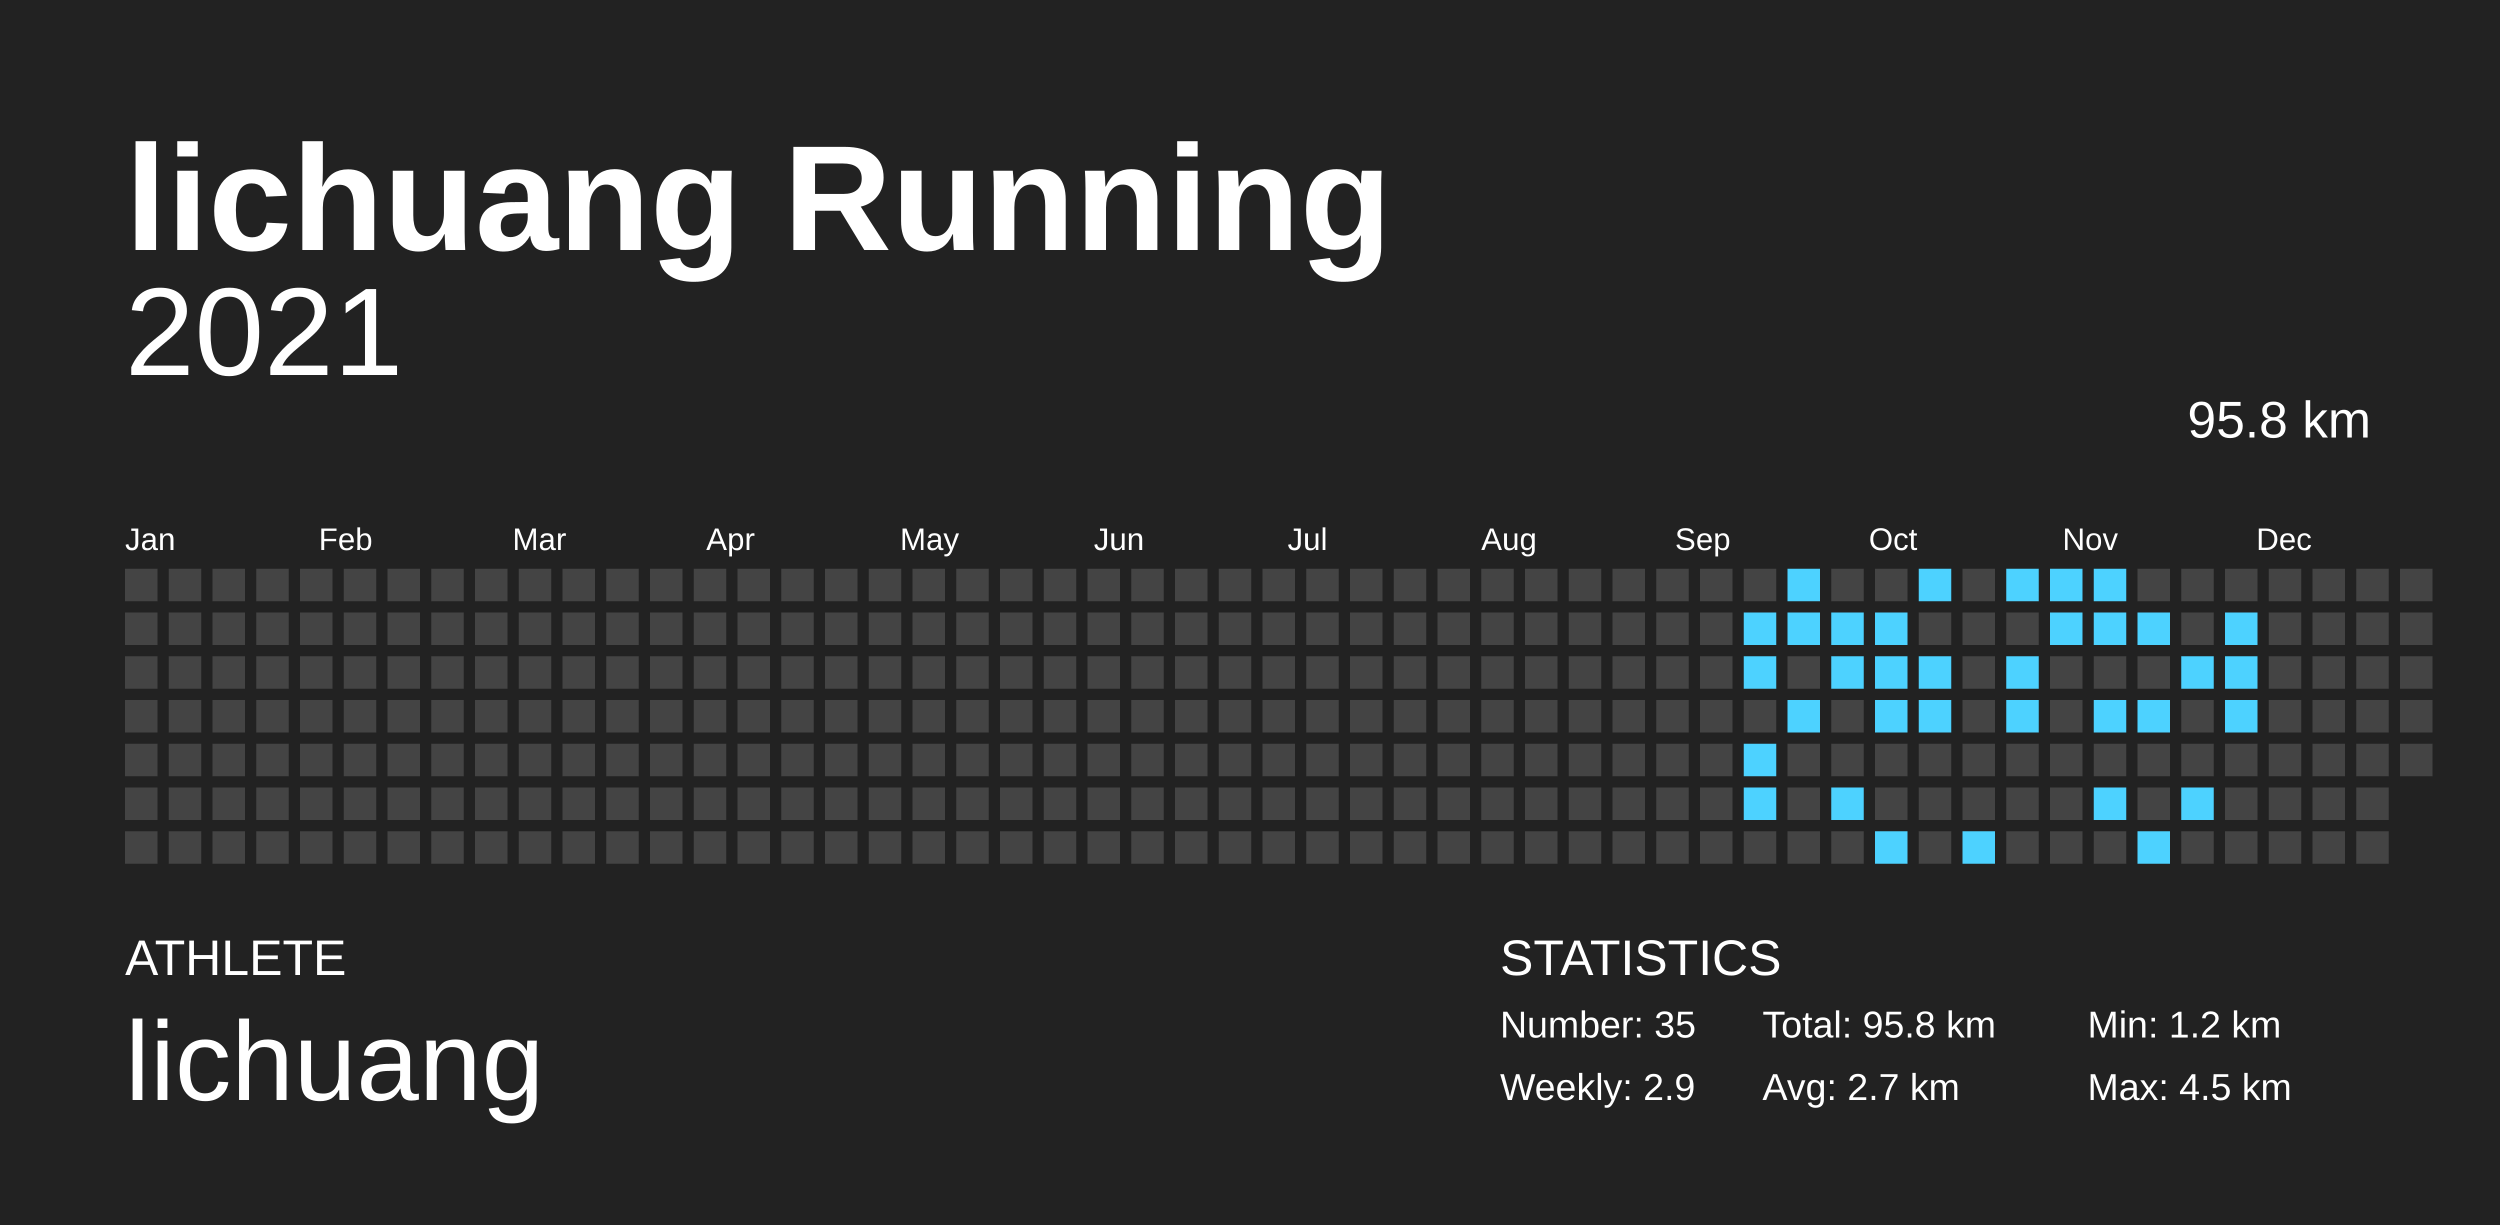
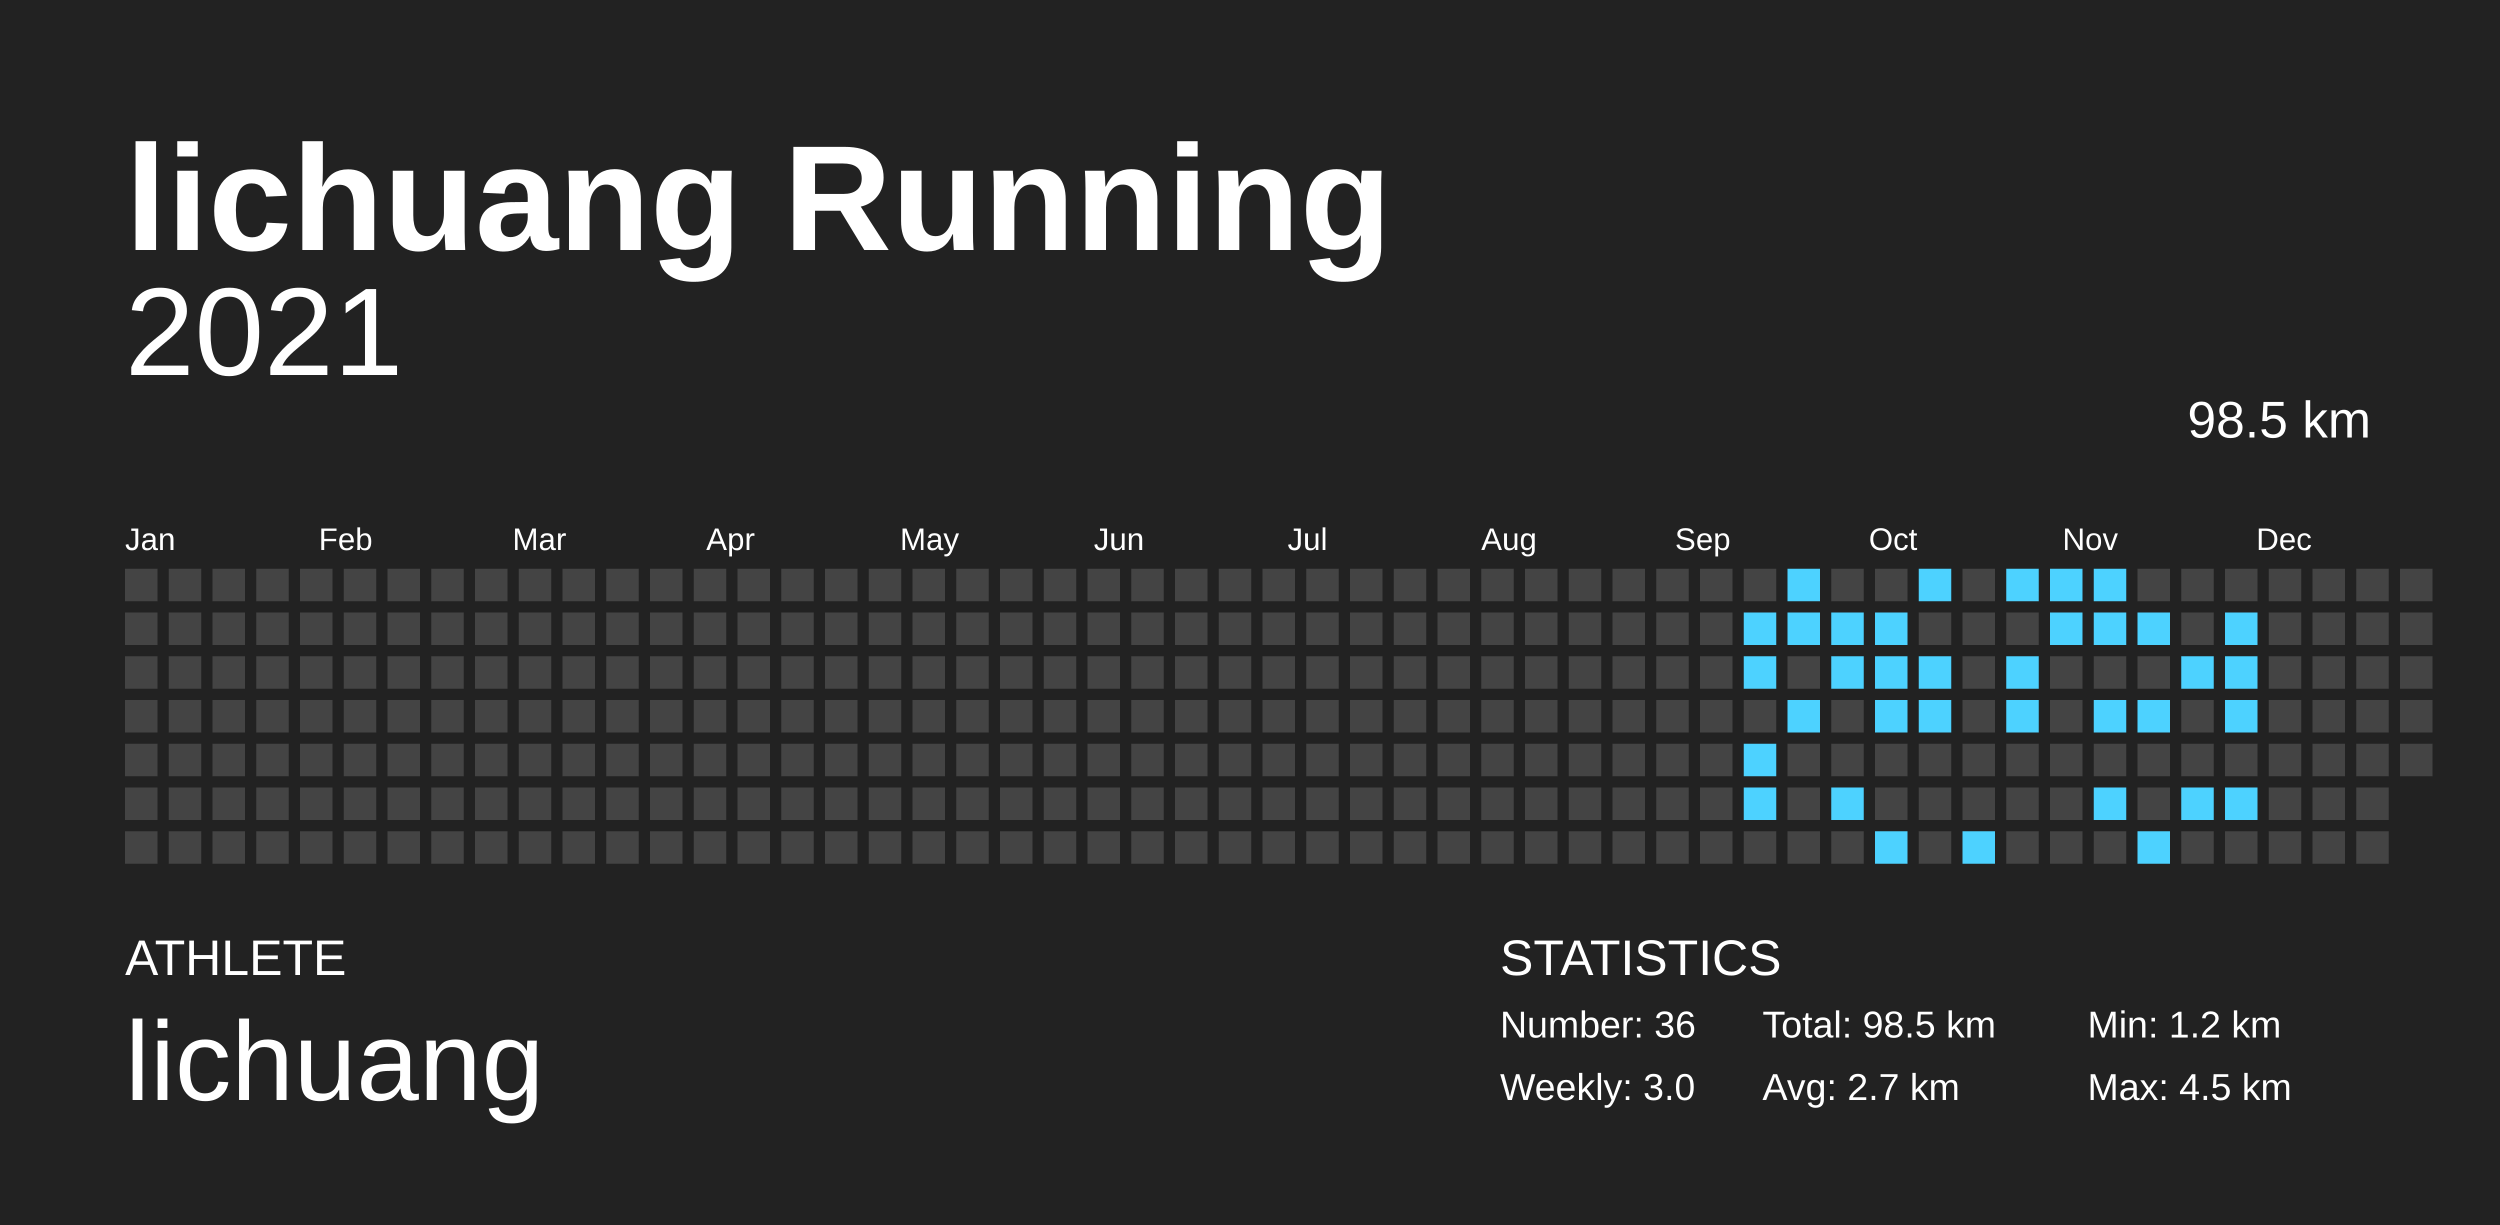
<svg xmlns="http://www.w3.org/2000/svg" baseProfile="full" height="98mm" version="1.1" viewBox="0,0,200,98" width="200mm">
  <defs />
  <rect fill="#222222" height="98" width="200" x="0" y="0" />
  <text fill="#FFFFFF" style="font-size:12px; font-family:Arial; font-weight:bold;" x="10" y="20">lichuang Running</text>
  <text fill="#FFFFFF" style="font-size:4px; font-family:Arial" x="10" y="78">ATHLETE</text>
  <text fill="#FFFFFF" style="font-size:9px; font-family:Arial" x="10" y="88">lichuang</text>
  <text fill="#FFFFFF" style="font-size:4px; font-family:Arial" x="120" y="78">STATISTICS</text>
-   <text fill="#FFFFFF" style="font-size:3px; font-family:Arial" x="120" y="83">Number: 35</text>
-   <text fill="#FFFFFF" style="font-size:3px; font-family:Arial" x="120" y="88">Weekly: 2.9</text>
-   <text fill="#FFFFFF" style="font-size:3px; font-family:Arial" x="141" y="83">Total: 95.8 km</text>
+   <text fill="#FFFFFF" style="font-size:3px; font-family:Arial" x="120" y="83">Number: 36</text>
+   <text fill="#FFFFFF" style="font-size:3px; font-family:Arial" x="120" y="88">Weekly: 3.0</text>
+   <text fill="#FFFFFF" style="font-size:3px; font-family:Arial" x="141" y="83">Total: 98.5 km</text>
  <text fill="#FFFFFF" style="font-size:3px; font-family:Arial" x="141" y="88">Avg: 2.7 km</text>
  <text fill="#FFFFFF" style="font-size:3px; font-family:Arial" x="167" y="83">Min: 1.2 km</text>
  <text fill="#FFFFFF" style="font-size:3px; font-family:Arial" x="167" y="88">Max: 4.5 km</text>
  <text alignment-baseline="hanging" fill="#FFFFFF" style="font-size:10.0px; font-family:Arial;" x="10" y="30">2021</text>
-   <text alignment-baseline="hanging" fill="#FFFFFF" style="font-size:4.125px; font-family:Arial;" x="175" y="35">95.8 km</text>
+   <text alignment-baseline="hanging" fill="#FFFFFF" style="font-size:4.125px; font-family:Arial;" x="175" y="35">98.5 km</text>
  <text fill="#FFFFFF" style="font-size:2.5px; font-family:Arial" x="10.0" y="44">Jan</text>
  <text fill="#FFFFFF" style="font-size:2.5px; font-family:Arial" x="25.5" y="44">Feb</text>
  <text fill="#FFFFFF" style="font-size:2.5px; font-family:Arial" x="41.0" y="44">Mar</text>
  <text fill="#FFFFFF" style="font-size:2.5px; font-family:Arial" x="56.5" y="44">Apr</text>
  <text fill="#FFFFFF" style="font-size:2.5px; font-family:Arial" x="72.0" y="44">May</text>
  <text fill="#FFFFFF" style="font-size:2.5px; font-family:Arial" x="87.5" y="44">Jun</text>
  <text fill="#FFFFFF" style="font-size:2.5px; font-family:Arial" x="103.0" y="44">Jul</text>
  <text fill="#FFFFFF" style="font-size:2.5px; font-family:Arial" x="118.5" y="44">Aug</text>
  <text fill="#FFFFFF" style="font-size:2.5px; font-family:Arial" x="134.0" y="44">Sep</text>
  <text fill="#FFFFFF" style="font-size:2.5px; font-family:Arial" x="149.5" y="44">Oct</text>
  <text fill="#FFFFFF" style="font-size:2.5px; font-family:Arial" x="165.0" y="44">Nov</text>
  <text fill="#FFFFFF" style="font-size:2.5px; font-family:Arial" x="180.5" y="44">Dec</text>
  <rect fill="#444444" height="2.6" width="2.6" x="10.0" y="45.5" />
  <rect fill="#444444" height="2.6" width="2.6" x="10.0" y="49.0" />
  <rect fill="#444444" height="2.6" width="2.6" x="10.0" y="52.5" />
  <rect fill="#444444" height="2.6" width="2.6" x="10.0" y="56.0" />
  <rect fill="#444444" height="2.6" width="2.6" x="10.0" y="59.5" />
  <rect fill="#444444" height="2.6" width="2.6" x="10.0" y="63.0" />
  <rect fill="#444444" height="2.6" width="2.6" x="10.0" y="66.5" />
  <rect fill="#444444" height="2.6" width="2.6" x="13.5" y="45.5" />
  <rect fill="#444444" height="2.6" width="2.6" x="13.5" y="49.0" />
  <rect fill="#444444" height="2.6" width="2.6" x="13.5" y="52.5" />
  <rect fill="#444444" height="2.6" width="2.6" x="13.5" y="56.0" />
  <rect fill="#444444" height="2.6" width="2.6" x="13.5" y="59.5" />
  <rect fill="#444444" height="2.6" width="2.6" x="13.5" y="63.0" />
  <rect fill="#444444" height="2.6" width="2.6" x="13.5" y="66.5" />
  <rect fill="#444444" height="2.6" width="2.6" x="17.0" y="45.5" />
  <rect fill="#444444" height="2.6" width="2.6" x="17.0" y="49.0" />
  <rect fill="#444444" height="2.6" width="2.6" x="17.0" y="52.5" />
  <rect fill="#444444" height="2.6" width="2.6" x="17.0" y="56.0" />
  <rect fill="#444444" height="2.6" width="2.6" x="17.0" y="59.5" />
  <rect fill="#444444" height="2.6" width="2.6" x="17.0" y="63.0" />
  <rect fill="#444444" height="2.6" width="2.6" x="17.0" y="66.5" />
  <rect fill="#444444" height="2.6" width="2.6" x="20.5" y="45.5" />
  <rect fill="#444444" height="2.6" width="2.6" x="20.5" y="49.0" />
  <rect fill="#444444" height="2.6" width="2.6" x="20.5" y="52.5" />
  <rect fill="#444444" height="2.6" width="2.6" x="20.5" y="56.0" />
  <rect fill="#444444" height="2.6" width="2.6" x="20.5" y="59.5" />
  <rect fill="#444444" height="2.6" width="2.6" x="20.5" y="63.0" />
  <rect fill="#444444" height="2.6" width="2.6" x="20.5" y="66.5" />
  <rect fill="#444444" height="2.6" width="2.6" x="24.0" y="45.5" />
  <rect fill="#444444" height="2.6" width="2.6" x="24.0" y="49.0" />
  <rect fill="#444444" height="2.6" width="2.6" x="24.0" y="52.5" />
  <rect fill="#444444" height="2.6" width="2.6" x="24.0" y="56.0" />
  <rect fill="#444444" height="2.6" width="2.6" x="24.0" y="59.5" />
  <rect fill="#444444" height="2.6" width="2.6" x="24.0" y="63.0" />
  <rect fill="#444444" height="2.6" width="2.6" x="24.0" y="66.5" />
  <rect fill="#444444" height="2.6" width="2.6" x="27.5" y="45.5" />
  <rect fill="#444444" height="2.6" width="2.6" x="27.5" y="49.0" />
  <rect fill="#444444" height="2.6" width="2.6" x="27.5" y="52.5" />
  <rect fill="#444444" height="2.6" width="2.6" x="27.5" y="56.0" />
  <rect fill="#444444" height="2.6" width="2.6" x="27.5" y="59.5" />
  <rect fill="#444444" height="2.6" width="2.6" x="27.5" y="63.0" />
  <rect fill="#444444" height="2.6" width="2.6" x="27.5" y="66.5" />
  <rect fill="#444444" height="2.6" width="2.6" x="31.0" y="45.5" />
  <rect fill="#444444" height="2.6" width="2.6" x="31.0" y="49.0" />
  <rect fill="#444444" height="2.6" width="2.6" x="31.0" y="52.5" />
  <rect fill="#444444" height="2.6" width="2.6" x="31.0" y="56.0" />
  <rect fill="#444444" height="2.6" width="2.6" x="31.0" y="59.5" />
  <rect fill="#444444" height="2.6" width="2.6" x="31.0" y="63.0" />
  <rect fill="#444444" height="2.6" width="2.6" x="31.0" y="66.5" />
  <rect fill="#444444" height="2.6" width="2.6" x="34.5" y="45.5" />
  <rect fill="#444444" height="2.6" width="2.6" x="34.5" y="49.0" />
  <rect fill="#444444" height="2.6" width="2.6" x="34.5" y="52.5" />
  <rect fill="#444444" height="2.6" width="2.6" x="34.5" y="56.0" />
  <rect fill="#444444" height="2.6" width="2.6" x="34.5" y="59.5" />
  <rect fill="#444444" height="2.6" width="2.6" x="34.5" y="63.0" />
  <rect fill="#444444" height="2.6" width="2.6" x="34.5" y="66.5" />
  <rect fill="#444444" height="2.6" width="2.6" x="38.0" y="45.5" />
  <rect fill="#444444" height="2.6" width="2.6" x="38.0" y="49.0" />
  <rect fill="#444444" height="2.6" width="2.6" x="38.0" y="52.5" />
  <rect fill="#444444" height="2.6" width="2.6" x="38.0" y="56.0" />
  <rect fill="#444444" height="2.6" width="2.6" x="38.0" y="59.5" />
  <rect fill="#444444" height="2.6" width="2.6" x="38.0" y="63.0" />
  <rect fill="#444444" height="2.6" width="2.6" x="38.0" y="66.5" />
  <rect fill="#444444" height="2.6" width="2.6" x="41.5" y="45.5" />
  <rect fill="#444444" height="2.6" width="2.6" x="41.5" y="49.0" />
  <rect fill="#444444" height="2.6" width="2.6" x="41.5" y="52.5" />
  <rect fill="#444444" height="2.6" width="2.6" x="41.5" y="56.0" />
  <rect fill="#444444" height="2.6" width="2.6" x="41.5" y="59.5" />
  <rect fill="#444444" height="2.6" width="2.6" x="41.5" y="63.0" />
  <rect fill="#444444" height="2.6" width="2.6" x="41.5" y="66.5" />
  <rect fill="#444444" height="2.6" width="2.6" x="45.0" y="45.5" />
  <rect fill="#444444" height="2.6" width="2.6" x="45.0" y="49.0" />
  <rect fill="#444444" height="2.6" width="2.6" x="45.0" y="52.5" />
  <rect fill="#444444" height="2.6" width="2.6" x="45.0" y="56.0" />
  <rect fill="#444444" height="2.6" width="2.6" x="45.0" y="59.5" />
  <rect fill="#444444" height="2.6" width="2.6" x="45.0" y="63.0" />
  <rect fill="#444444" height="2.6" width="2.6" x="45.0" y="66.5" />
  <rect fill="#444444" height="2.6" width="2.6" x="48.5" y="45.5" />
  <rect fill="#444444" height="2.6" width="2.6" x="48.5" y="49.0" />
  <rect fill="#444444" height="2.6" width="2.6" x="48.5" y="52.5" />
  <rect fill="#444444" height="2.6" width="2.6" x="48.5" y="56.0" />
  <rect fill="#444444" height="2.6" width="2.6" x="48.5" y="59.5" />
  <rect fill="#444444" height="2.6" width="2.6" x="48.5" y="63.0" />
  <rect fill="#444444" height="2.6" width="2.6" x="48.5" y="66.5" />
  <rect fill="#444444" height="2.6" width="2.6" x="52.0" y="45.5" />
  <rect fill="#444444" height="2.6" width="2.6" x="52.0" y="49.0" />
  <rect fill="#444444" height="2.6" width="2.6" x="52.0" y="52.5" />
  <rect fill="#444444" height="2.6" width="2.6" x="52.0" y="56.0" />
  <rect fill="#444444" height="2.6" width="2.6" x="52.0" y="59.5" />
  <rect fill="#444444" height="2.6" width="2.6" x="52.0" y="63.0" />
  <rect fill="#444444" height="2.6" width="2.6" x="52.0" y="66.5" />
  <rect fill="#444444" height="2.6" width="2.6" x="55.5" y="45.5" />
  <rect fill="#444444" height="2.6" width="2.6" x="55.5" y="49.0" />
  <rect fill="#444444" height="2.6" width="2.6" x="55.5" y="52.5" />
  <rect fill="#444444" height="2.6" width="2.6" x="55.5" y="56.0" />
  <rect fill="#444444" height="2.6" width="2.6" x="55.5" y="59.5" />
  <rect fill="#444444" height="2.6" width="2.6" x="55.5" y="63.0" />
  <rect fill="#444444" height="2.6" width="2.6" x="55.5" y="66.5" />
  <rect fill="#444444" height="2.6" width="2.6" x="59.0" y="45.5" />
  <rect fill="#444444" height="2.6" width="2.6" x="59.0" y="49.0" />
  <rect fill="#444444" height="2.6" width="2.6" x="59.0" y="52.5" />
  <rect fill="#444444" height="2.6" width="2.6" x="59.0" y="56.0" />
  <rect fill="#444444" height="2.6" width="2.6" x="59.0" y="59.5" />
  <rect fill="#444444" height="2.6" width="2.6" x="59.0" y="63.0" />
  <rect fill="#444444" height="2.6" width="2.6" x="59.0" y="66.5" />
  <rect fill="#444444" height="2.6" width="2.6" x="62.5" y="45.5" />
  <rect fill="#444444" height="2.6" width="2.6" x="62.5" y="49.0" />
  <rect fill="#444444" height="2.6" width="2.6" x="62.5" y="52.5" />
  <rect fill="#444444" height="2.6" width="2.6" x="62.5" y="56.0" />
  <rect fill="#444444" height="2.6" width="2.6" x="62.5" y="59.5" />
  <rect fill="#444444" height="2.6" width="2.6" x="62.5" y="63.0" />
  <rect fill="#444444" height="2.6" width="2.6" x="62.5" y="66.5" />
  <rect fill="#444444" height="2.6" width="2.6" x="66.0" y="45.5" />
  <rect fill="#444444" height="2.6" width="2.6" x="66.0" y="49.0" />
  <rect fill="#444444" height="2.6" width="2.6" x="66.0" y="52.5" />
  <rect fill="#444444" height="2.6" width="2.6" x="66.0" y="56.0" />
  <rect fill="#444444" height="2.6" width="2.6" x="66.0" y="59.5" />
  <rect fill="#444444" height="2.6" width="2.6" x="66.0" y="63.0" />
  <rect fill="#444444" height="2.6" width="2.6" x="66.0" y="66.5" />
  <rect fill="#444444" height="2.6" width="2.6" x="69.5" y="45.5" />
  <rect fill="#444444" height="2.6" width="2.6" x="69.5" y="49.0" />
  <rect fill="#444444" height="2.6" width="2.6" x="69.5" y="52.5" />
  <rect fill="#444444" height="2.6" width="2.6" x="69.5" y="56.0" />
  <rect fill="#444444" height="2.6" width="2.6" x="69.5" y="59.5" />
  <rect fill="#444444" height="2.6" width="2.6" x="69.5" y="63.0" />
  <rect fill="#444444" height="2.6" width="2.6" x="69.5" y="66.5" />
  <rect fill="#444444" height="2.6" width="2.6" x="73.0" y="45.5" />
  <rect fill="#444444" height="2.6" width="2.6" x="73.0" y="49.0" />
  <rect fill="#444444" height="2.6" width="2.6" x="73.0" y="52.5" />
  <rect fill="#444444" height="2.6" width="2.6" x="73.0" y="56.0" />
  <rect fill="#444444" height="2.6" width="2.6" x="73.0" y="59.5" />
  <rect fill="#444444" height="2.6" width="2.6" x="73.0" y="63.0" />
  <rect fill="#444444" height="2.6" width="2.6" x="73.0" y="66.5" />
  <rect fill="#444444" height="2.6" width="2.6" x="76.5" y="45.5" />
  <rect fill="#444444" height="2.6" width="2.6" x="76.5" y="49.0" />
  <rect fill="#444444" height="2.6" width="2.6" x="76.5" y="52.5" />
  <rect fill="#444444" height="2.6" width="2.6" x="76.5" y="56.0" />
  <rect fill="#444444" height="2.6" width="2.6" x="76.5" y="59.5" />
  <rect fill="#444444" height="2.6" width="2.6" x="76.5" y="63.0" />
  <rect fill="#444444" height="2.6" width="2.6" x="76.5" y="66.5" />
  <rect fill="#444444" height="2.6" width="2.6" x="80.0" y="45.5" />
  <rect fill="#444444" height="2.6" width="2.6" x="80.0" y="49.0" />
  <rect fill="#444444" height="2.6" width="2.6" x="80.0" y="52.5" />
  <rect fill="#444444" height="2.6" width="2.6" x="80.0" y="56.0" />
  <rect fill="#444444" height="2.6" width="2.6" x="80.0" y="59.5" />
  <rect fill="#444444" height="2.6" width="2.6" x="80.0" y="63.0" />
  <rect fill="#444444" height="2.6" width="2.6" x="80.0" y="66.5" />
  <rect fill="#444444" height="2.6" width="2.6" x="83.5" y="45.5" />
  <rect fill="#444444" height="2.6" width="2.6" x="83.5" y="49.0" />
  <rect fill="#444444" height="2.6" width="2.6" x="83.5" y="52.5" />
  <rect fill="#444444" height="2.6" width="2.6" x="83.5" y="56.0" />
  <rect fill="#444444" height="2.6" width="2.6" x="83.5" y="59.5" />
  <rect fill="#444444" height="2.6" width="2.6" x="83.5" y="63.0" />
  <rect fill="#444444" height="2.6" width="2.6" x="83.5" y="66.5" />
  <rect fill="#444444" height="2.6" width="2.6" x="87.0" y="45.5" />
  <rect fill="#444444" height="2.6" width="2.6" x="87.0" y="49.0" />
  <rect fill="#444444" height="2.6" width="2.6" x="87.0" y="52.5" />
  <rect fill="#444444" height="2.6" width="2.6" x="87.0" y="56.0" />
  <rect fill="#444444" height="2.6" width="2.6" x="87.0" y="59.5" />
  <rect fill="#444444" height="2.6" width="2.6" x="87.0" y="63.0" />
  <rect fill="#444444" height="2.6" width="2.6" x="87.0" y="66.5" />
  <rect fill="#444444" height="2.6" width="2.6" x="90.5" y="45.5" />
  <rect fill="#444444" height="2.6" width="2.6" x="90.5" y="49.0" />
  <rect fill="#444444" height="2.6" width="2.6" x="90.5" y="52.5" />
  <rect fill="#444444" height="2.6" width="2.6" x="90.5" y="56.0" />
  <rect fill="#444444" height="2.6" width="2.6" x="90.5" y="59.5" />
  <rect fill="#444444" height="2.6" width="2.6" x="90.5" y="63.0" />
  <rect fill="#444444" height="2.6" width="2.6" x="90.5" y="66.5" />
  <rect fill="#444444" height="2.6" width="2.6" x="94.0" y="45.5" />
  <rect fill="#444444" height="2.6" width="2.6" x="94.0" y="49.0" />
  <rect fill="#444444" height="2.6" width="2.6" x="94.0" y="52.5" />
  <rect fill="#444444" height="2.6" width="2.6" x="94.0" y="56.0" />
  <rect fill="#444444" height="2.6" width="2.6" x="94.0" y="59.5" />
  <rect fill="#444444" height="2.6" width="2.6" x="94.0" y="63.0" />
  <rect fill="#444444" height="2.6" width="2.6" x="94.0" y="66.5" />
  <rect fill="#444444" height="2.6" width="2.6" x="97.5" y="45.5" />
  <rect fill="#444444" height="2.6" width="2.6" x="97.5" y="49.0" />
  <rect fill="#444444" height="2.6" width="2.6" x="97.5" y="52.5" />
  <rect fill="#444444" height="2.6" width="2.6" x="97.5" y="56.0" />
  <rect fill="#444444" height="2.6" width="2.6" x="97.5" y="59.5" />
  <rect fill="#444444" height="2.6" width="2.6" x="97.5" y="63.0" />
  <rect fill="#444444" height="2.6" width="2.6" x="97.5" y="66.5" />
  <rect fill="#444444" height="2.6" width="2.6" x="101.0" y="45.5" />
  <rect fill="#444444" height="2.6" width="2.6" x="101.0" y="49.0" />
  <rect fill="#444444" height="2.6" width="2.6" x="101.0" y="52.5" />
  <rect fill="#444444" height="2.6" width="2.6" x="101.0" y="56.0" />
  <rect fill="#444444" height="2.6" width="2.6" x="101.0" y="59.5" />
  <rect fill="#444444" height="2.6" width="2.6" x="101.0" y="63.0" />
  <rect fill="#444444" height="2.6" width="2.6" x="101.0" y="66.5" />
  <rect fill="#444444" height="2.6" width="2.6" x="104.5" y="45.5" />
  <rect fill="#444444" height="2.6" width="2.6" x="104.5" y="49.0" />
  <rect fill="#444444" height="2.6" width="2.6" x="104.5" y="52.5" />
  <rect fill="#444444" height="2.6" width="2.6" x="104.5" y="56.0" />
  <rect fill="#444444" height="2.6" width="2.6" x="104.5" y="59.5" />
  <rect fill="#444444" height="2.6" width="2.6" x="104.5" y="63.0" />
  <rect fill="#444444" height="2.6" width="2.6" x="104.5" y="66.5" />
  <rect fill="#444444" height="2.6" width="2.6" x="108.0" y="45.5" />
  <rect fill="#444444" height="2.6" width="2.6" x="108.0" y="49.0" />
  <rect fill="#444444" height="2.6" width="2.6" x="108.0" y="52.5" />
  <rect fill="#444444" height="2.6" width="2.6" x="108.0" y="56.0" />
  <rect fill="#444444" height="2.6" width="2.6" x="108.0" y="59.5" />
  <rect fill="#444444" height="2.6" width="2.6" x="108.0" y="63.0" />
  <rect fill="#444444" height="2.6" width="2.6" x="108.0" y="66.5" />
  <rect fill="#444444" height="2.6" width="2.6" x="111.5" y="45.5" />
  <rect fill="#444444" height="2.6" width="2.6" x="111.5" y="49.0" />
  <rect fill="#444444" height="2.6" width="2.6" x="111.5" y="52.5" />
  <rect fill="#444444" height="2.6" width="2.6" x="111.5" y="56.0" />
  <rect fill="#444444" height="2.6" width="2.6" x="111.5" y="59.5" />
  <rect fill="#444444" height="2.6" width="2.6" x="111.5" y="63.0" />
  <rect fill="#444444" height="2.6" width="2.6" x="111.5" y="66.5" />
  <rect fill="#444444" height="2.6" width="2.6" x="115.0" y="45.5" />
  <rect fill="#444444" height="2.6" width="2.6" x="115.0" y="49.0" />
  <rect fill="#444444" height="2.6" width="2.6" x="115.0" y="52.5" />
  <rect fill="#444444" height="2.6" width="2.6" x="115.0" y="56.0" />
  <rect fill="#444444" height="2.6" width="2.6" x="115.0" y="59.5" />
  <rect fill="#444444" height="2.6" width="2.6" x="115.0" y="63.0" />
  <rect fill="#444444" height="2.6" width="2.6" x="115.0" y="66.5" />
  <rect fill="#444444" height="2.6" width="2.6" x="118.5" y="45.5" />
  <rect fill="#444444" height="2.6" width="2.6" x="118.5" y="49.0" />
  <rect fill="#444444" height="2.6" width="2.6" x="118.5" y="52.5" />
  <rect fill="#444444" height="2.6" width="2.6" x="118.5" y="56.0" />
  <rect fill="#444444" height="2.6" width="2.6" x="118.5" y="59.5" />
  <rect fill="#444444" height="2.6" width="2.6" x="118.5" y="63.0" />
  <rect fill="#444444" height="2.6" width="2.6" x="118.5" y="66.5" />
  <rect fill="#444444" height="2.6" width="2.6" x="122.0" y="45.5" />
  <rect fill="#444444" height="2.6" width="2.6" x="122.0" y="49.0" />
  <rect fill="#444444" height="2.6" width="2.6" x="122.0" y="52.5" />
  <rect fill="#444444" height="2.6" width="2.6" x="122.0" y="56.0" />
  <rect fill="#444444" height="2.6" width="2.6" x="122.0" y="59.5" />
  <rect fill="#444444" height="2.6" width="2.6" x="122.0" y="63.0" />
  <rect fill="#444444" height="2.6" width="2.6" x="122.0" y="66.5" />
  <rect fill="#444444" height="2.6" width="2.6" x="125.5" y="45.5" />
  <rect fill="#444444" height="2.6" width="2.6" x="125.5" y="49.0" />
  <rect fill="#444444" height="2.6" width="2.6" x="125.5" y="52.5" />
  <rect fill="#444444" height="2.6" width="2.6" x="125.5" y="56.0" />
  <rect fill="#444444" height="2.6" width="2.6" x="125.5" y="59.5" />
  <rect fill="#444444" height="2.6" width="2.6" x="125.5" y="63.0" />
  <rect fill="#444444" height="2.6" width="2.6" x="125.5" y="66.5" />
  <rect fill="#444444" height="2.6" width="2.6" x="129.0" y="45.5" />
  <rect fill="#444444" height="2.6" width="2.6" x="129.0" y="49.0" />
  <rect fill="#444444" height="2.6" width="2.6" x="129.0" y="52.5" />
  <rect fill="#444444" height="2.6" width="2.6" x="129.0" y="56.0" />
  <rect fill="#444444" height="2.6" width="2.6" x="129.0" y="59.5" />
  <rect fill="#444444" height="2.6" width="2.6" x="129.0" y="63.0" />
  <rect fill="#444444" height="2.6" width="2.6" x="129.0" y="66.5" />
  <rect fill="#444444" height="2.6" width="2.6" x="132.5" y="45.5" />
  <rect fill="#444444" height="2.6" width="2.6" x="132.5" y="49.0" />
  <rect fill="#444444" height="2.6" width="2.6" x="132.5" y="52.5" />
  <rect fill="#444444" height="2.6" width="2.6" x="132.5" y="56.0" />
  <rect fill="#444444" height="2.6" width="2.6" x="132.5" y="59.5" />
  <rect fill="#444444" height="2.6" width="2.6" x="132.5" y="63.0" />
  <rect fill="#444444" height="2.6" width="2.6" x="132.5" y="66.5" />
  <rect fill="#444444" height="2.6" width="2.6" x="136.0" y="45.5" />
  <rect fill="#444444" height="2.6" width="2.6" x="136.0" y="49.0" />
  <rect fill="#444444" height="2.6" width="2.6" x="136.0" y="52.5" />
  <rect fill="#444444" height="2.6" width="2.6" x="136.0" y="56.0" />
  <rect fill="#444444" height="2.6" width="2.6" x="136.0" y="59.5" />
  <rect fill="#444444" height="2.6" width="2.6" x="136.0" y="63.0" />
  <rect fill="#444444" height="2.6" width="2.6" x="136.0" y="66.5" />
  <rect fill="#444444" height="2.6" width="2.6" x="139.5" y="45.5" />
  <rect fill="#4dd2ff" height="2.6" width="2.6" x="139.5" y="49.0" />
  <rect fill="#4dd2ff" height="2.6" width="2.6" x="139.5" y="52.5" />
  <rect fill="#444444" height="2.6" width="2.6" x="139.5" y="56.0" />
  <rect fill="#4dd2ff" height="2.6" width="2.6" x="139.5" y="59.5" />
  <rect fill="#4dd2ff" height="2.6" width="2.6" x="139.5" y="63.0" />
  <rect fill="#444444" height="2.6" width="2.6" x="139.5" y="66.5" />
  <rect fill="#4dd2ff" height="2.6" width="2.6" x="143.0" y="45.5" />
  <rect fill="#4dd2ff" height="2.6" width="2.6" x="143.0" y="49.0" />
  <rect fill="#444444" height="2.6" width="2.6" x="143.0" y="52.5" />
  <rect fill="#4dd2ff" height="2.6" width="2.6" x="143.0" y="56.0" />
  <rect fill="#444444" height="2.6" width="2.6" x="143.0" y="59.5" />
  <rect fill="#444444" height="2.6" width="2.6" x="143.0" y="63.0" />
  <rect fill="#444444" height="2.6" width="2.6" x="143.0" y="66.5" />
  <rect fill="#444444" height="2.6" width="2.6" x="146.5" y="45.5" />
  <rect fill="#4dd2ff" height="2.6" width="2.6" x="146.5" y="49.0" />
  <rect fill="#4dd2ff" height="2.6" width="2.6" x="146.5" y="52.5" />
  <rect fill="#444444" height="2.6" width="2.6" x="146.5" y="56.0" />
  <rect fill="#444444" height="2.6" width="2.6" x="146.5" y="59.5" />
  <rect fill="#4dd2ff" height="2.6" width="2.6" x="146.5" y="63.0" />
  <rect fill="#444444" height="2.6" width="2.6" x="146.5" y="66.5" />
  <rect fill="#444444" height="2.6" width="2.6" x="150.0" y="45.5" />
  <rect fill="#4dd2ff" height="2.6" width="2.6" x="150.0" y="49.0" />
  <rect fill="#4dd2ff" height="2.6" width="2.6" x="150.0" y="52.5" />
  <rect fill="#4dd2ff" height="2.6" width="2.6" x="150.0" y="56.0" />
  <rect fill="#444444" height="2.6" width="2.6" x="150.0" y="59.5" />
  <rect fill="#444444" height="2.6" width="2.6" x="150.0" y="63.0" />
  <rect fill="#4dd2ff" height="2.6" width="2.6" x="150.0" y="66.5" />
  <rect fill="#4dd2ff" height="2.6" width="2.6" x="153.5" y="45.5" />
  <rect fill="#444444" height="2.6" width="2.6" x="153.5" y="49.0" />
  <rect fill="#4dd2ff" height="2.6" width="2.6" x="153.5" y="52.5" />
  <rect fill="#4dd2ff" height="2.6" width="2.6" x="153.5" y="56.0" />
  <rect fill="#444444" height="2.6" width="2.6" x="153.5" y="59.5" />
  <rect fill="#444444" height="2.6" width="2.6" x="153.5" y="63.0" />
  <rect fill="#444444" height="2.6" width="2.6" x="153.5" y="66.5" />
  <rect fill="#444444" height="2.6" width="2.6" x="157.0" y="45.5" />
  <rect fill="#444444" height="2.6" width="2.6" x="157.0" y="49.0" />
  <rect fill="#444444" height="2.6" width="2.6" x="157.0" y="52.5" />
  <rect fill="#444444" height="2.6" width="2.6" x="157.0" y="56.0" />
  <rect fill="#444444" height="2.6" width="2.6" x="157.0" y="59.5" />
  <rect fill="#444444" height="2.6" width="2.6" x="157.0" y="63.0" />
  <rect fill="#4dd2ff" height="2.6" width="2.6" x="157.0" y="66.5" />
  <rect fill="#4dd2ff" height="2.6" width="2.6" x="160.5" y="45.5" />
  <rect fill="#444444" height="2.6" width="2.6" x="160.5" y="49.0" />
  <rect fill="#4dd2ff" height="2.6" width="2.6" x="160.5" y="52.5" />
  <rect fill="#4dd2ff" height="2.6" width="2.6" x="160.5" y="56.0" />
  <rect fill="#444444" height="2.6" width="2.6" x="160.5" y="59.5" />
  <rect fill="#444444" height="2.6" width="2.6" x="160.5" y="63.0" />
  <rect fill="#444444" height="2.6" width="2.6" x="160.5" y="66.5" />
  <rect fill="#4dd2ff" height="2.6" width="2.6" x="164.0" y="45.5" />
  <rect fill="#4dd2ff" height="2.6" width="2.6" x="164.0" y="49.0" />
  <rect fill="#444444" height="2.6" width="2.6" x="164.0" y="52.5" />
  <rect fill="#444444" height="2.6" width="2.6" x="164.0" y="56.0" />
  <rect fill="#444444" height="2.6" width="2.6" x="164.0" y="59.5" />
  <rect fill="#444444" height="2.6" width="2.6" x="164.0" y="63.0" />
  <rect fill="#444444" height="2.6" width="2.6" x="164.0" y="66.5" />
  <rect fill="#4dd2ff" height="2.6" width="2.6" x="167.5" y="45.5" />
  <rect fill="#4dd2ff" height="2.6" width="2.6" x="167.5" y="49.0" />
  <rect fill="#444444" height="2.6" width="2.6" x="167.5" y="52.5" />
  <rect fill="#4dd2ff" height="2.6" width="2.6" x="167.5" y="56.0" />
  <rect fill="#444444" height="2.6" width="2.6" x="167.5" y="59.5" />
  <rect fill="#4dd2ff" height="2.6" width="2.6" x="167.5" y="63.0" />
  <rect fill="#444444" height="2.6" width="2.6" x="167.5" y="66.5" />
  <rect fill="#444444" height="2.6" width="2.6" x="171.0" y="45.5" />
  <rect fill="#4dd2ff" height="2.6" width="2.6" x="171.0" y="49.0" />
  <rect fill="#444444" height="2.6" width="2.6" x="171.0" y="52.5" />
  <rect fill="#4dd2ff" height="2.6" width="2.6" x="171.0" y="56.0" />
  <rect fill="#444444" height="2.6" width="2.6" x="171.0" y="59.5" />
  <rect fill="#444444" height="2.6" width="2.6" x="171.0" y="63.0" />
  <rect fill="#4dd2ff" height="2.6" width="2.6" x="171.0" y="66.5" />
  <rect fill="#444444" height="2.6" width="2.6" x="174.5" y="45.5" />
  <rect fill="#444444" height="2.6" width="2.6" x="174.5" y="49.0" />
  <rect fill="#4dd2ff" height="2.6" width="2.6" x="174.5" y="52.5" />
  <rect fill="#444444" height="2.6" width="2.6" x="174.5" y="56.0" />
  <rect fill="#444444" height="2.6" width="2.6" x="174.5" y="59.5" />
  <rect fill="#4dd2ff" height="2.6" width="2.6" x="174.5" y="63.0" />
  <rect fill="#444444" height="2.6" width="2.6" x="174.5" y="66.5" />
  <rect fill="#444444" height="2.6" width="2.6" x="178.0" y="45.5" />
  <rect fill="#4dd2ff" height="2.6" width="2.6" x="178.0" y="49.0" />
  <rect fill="#4dd2ff" height="2.6" width="2.6" x="178.0" y="52.5" />
  <rect fill="#4dd2ff" height="2.6" width="2.6" x="178.0" y="56.0" />
  <rect fill="#444444" height="2.6" width="2.6" x="178.0" y="59.5" />
-   <rect fill="#444444" height="2.6" width="2.6" x="178.0" y="63.0" />
+   <rect fill="#4dd2ff" height="2.6" width="2.6" x="178.0" y="63.0" />
  <rect fill="#444444" height="2.6" width="2.6" x="178.0" y="66.5" />
  <rect fill="#444444" height="2.6" width="2.6" x="181.5" y="45.5" />
  <rect fill="#444444" height="2.6" width="2.6" x="181.5" y="49.0" />
  <rect fill="#444444" height="2.6" width="2.6" x="181.5" y="52.5" />
  <rect fill="#444444" height="2.6" width="2.6" x="181.5" y="56.0" />
  <rect fill="#444444" height="2.6" width="2.6" x="181.5" y="59.5" />
  <rect fill="#444444" height="2.6" width="2.6" x="181.5" y="63.0" />
  <rect fill="#444444" height="2.6" width="2.6" x="181.5" y="66.5" />
  <rect fill="#444444" height="2.6" width="2.6" x="185.0" y="45.5" />
  <rect fill="#444444" height="2.6" width="2.6" x="185.0" y="49.0" />
  <rect fill="#444444" height="2.6" width="2.6" x="185.0" y="52.5" />
  <rect fill="#444444" height="2.6" width="2.6" x="185.0" y="56.0" />
  <rect fill="#444444" height="2.6" width="2.6" x="185.0" y="59.5" />
  <rect fill="#444444" height="2.6" width="2.6" x="185.0" y="63.0" />
  <rect fill="#444444" height="2.6" width="2.6" x="185.0" y="66.5" />
  <rect fill="#444444" height="2.6" width="2.6" x="188.5" y="45.5" />
  <rect fill="#444444" height="2.6" width="2.6" x="188.5" y="49.0" />
  <rect fill="#444444" height="2.6" width="2.6" x="188.5" y="52.5" />
  <rect fill="#444444" height="2.6" width="2.6" x="188.5" y="56.0" />
  <rect fill="#444444" height="2.6" width="2.6" x="188.5" y="59.5" />
  <rect fill="#444444" height="2.6" width="2.6" x="188.5" y="63.0" />
  <rect fill="#444444" height="2.6" width="2.6" x="188.5" y="66.5" />
  <rect fill="#444444" height="2.6" width="2.6" x="192.0" y="45.5" />
  <rect fill="#444444" height="2.6" width="2.6" x="192.0" y="49.0" />
  <rect fill="#444444" height="2.6" width="2.6" x="192.0" y="52.5" />
  <rect fill="#444444" height="2.6" width="2.6" x="192.0" y="56.0" />
  <rect fill="#444444" height="2.6" width="2.6" x="192.0" y="59.5" />
</svg>
